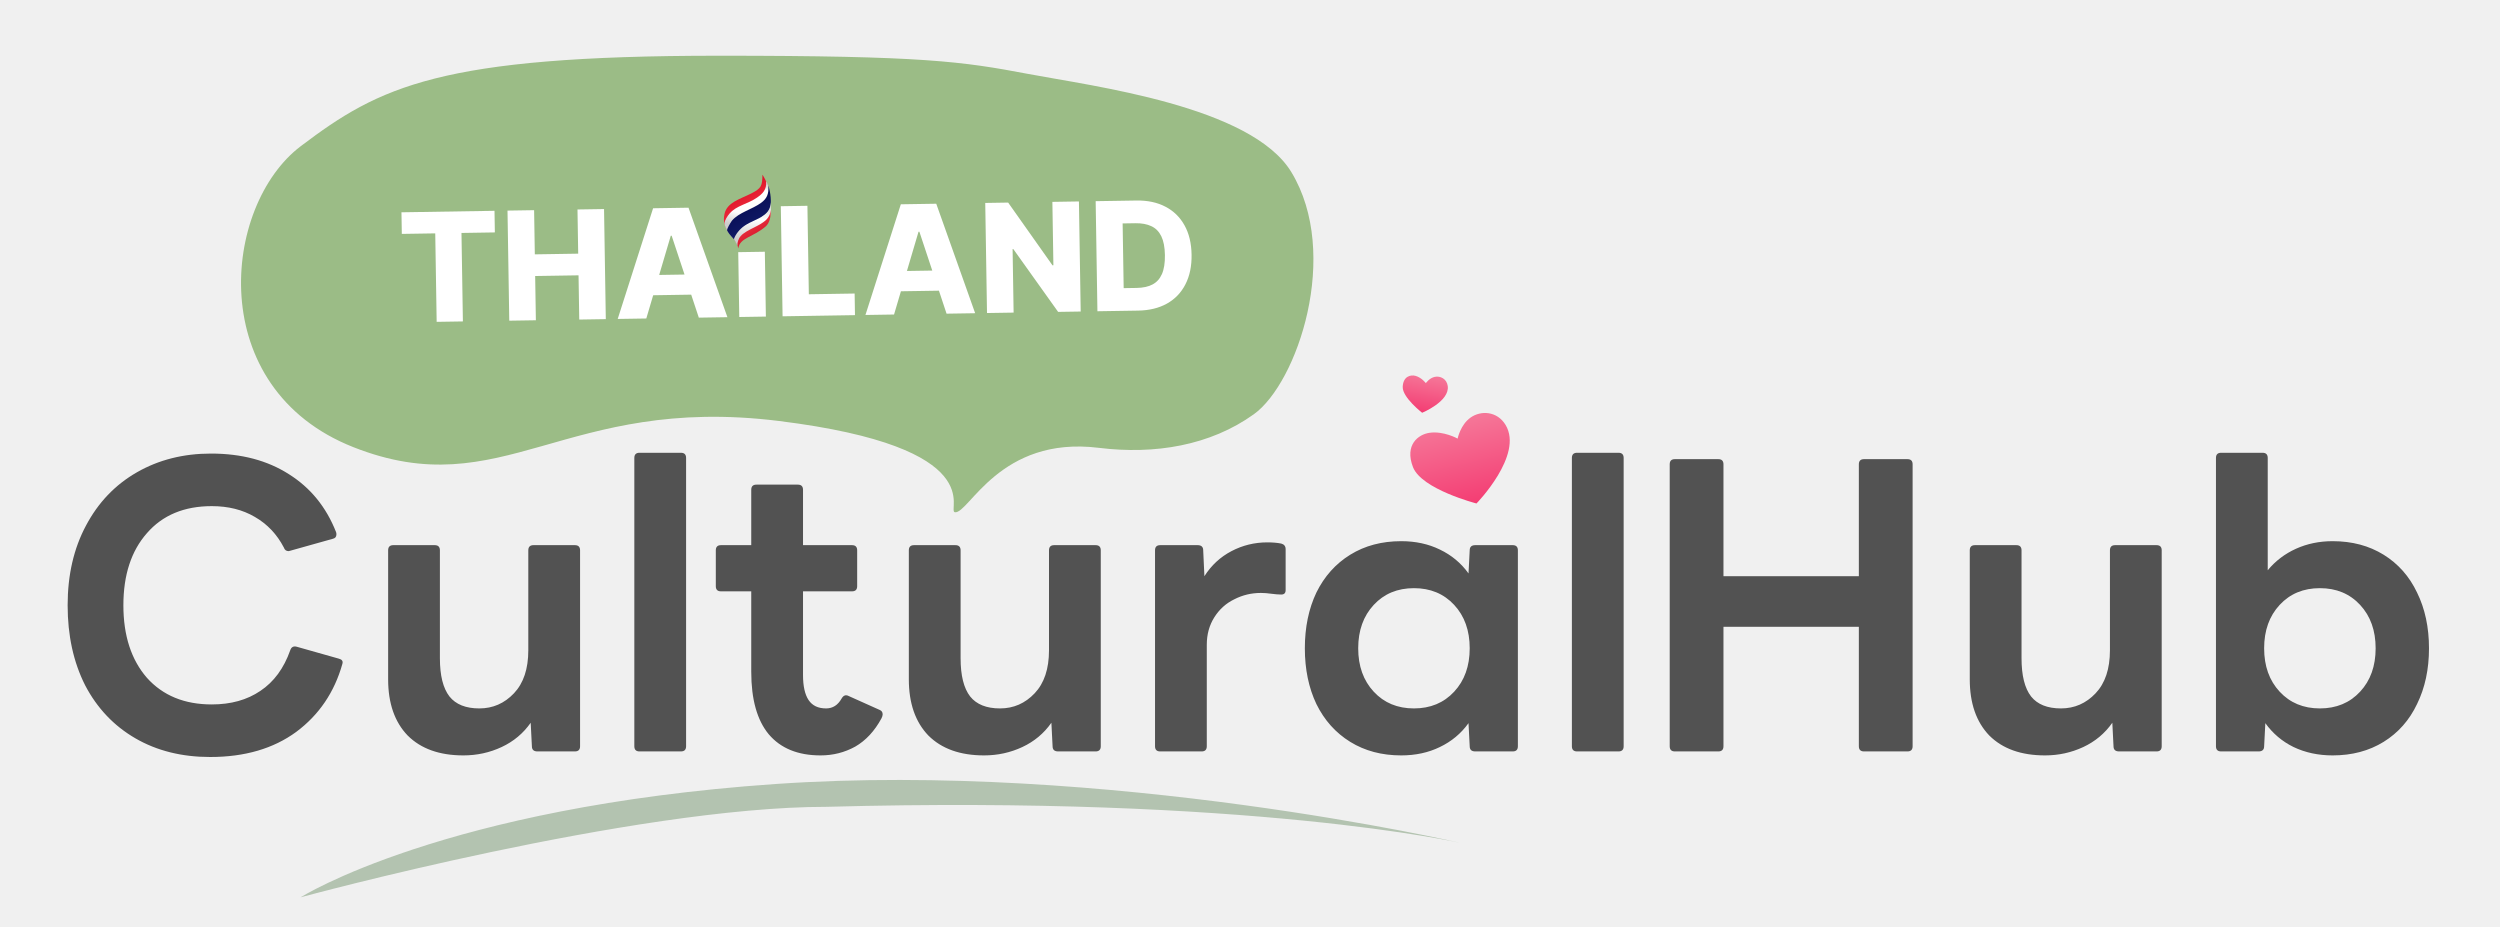
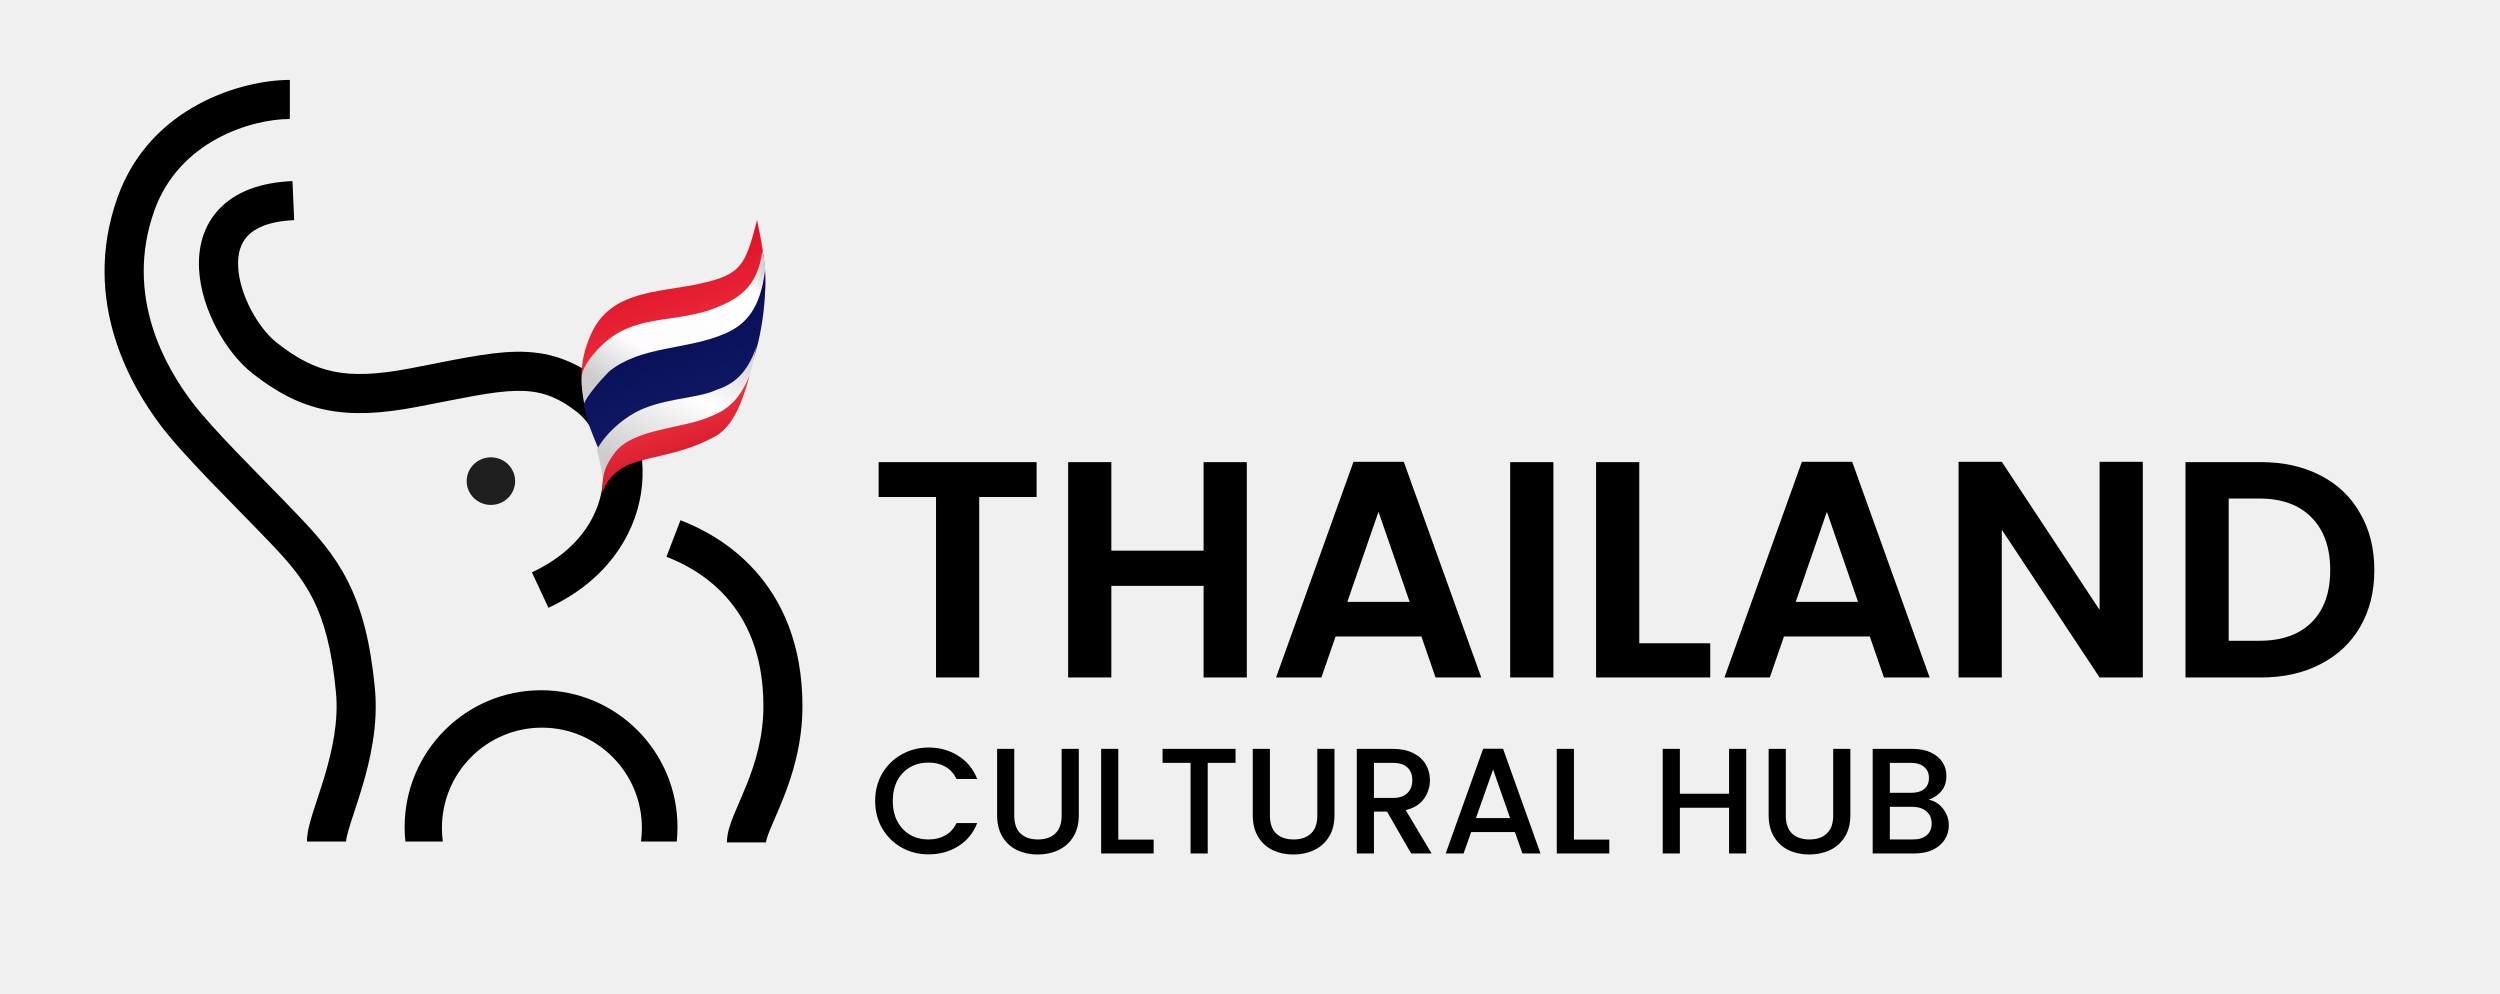
- <svg xmlns="http://www.w3.org/2000/svg" width="2279" height="845" viewBox="0 0 2279 845" fill="none">
-   <g clip-path="url(#clip0_3_43)">
-     <path d="M191.61 690.082C165.716 690.082 142.968 684.395 123.366 673.021C103.764 661.647 88.518 645.554 77.628 624.742C66.98 603.688 61.656 579.367 61.656 551.779C61.656 524.191 67.222 499.991 78.354 479.179C89.486 458.125 104.974 441.911 124.818 430.537C144.662 419.163 167.168 413.476 192.336 413.476C220.166 413.476 243.882 419.768 263.484 432.352C283.086 444.694 297.364 462.239 306.318 484.987C306.56 485.471 306.681 486.197 306.681 487.165C306.681 489.343 305.592 490.674 303.414 491.158L264.573 502.048L263.121 502.411C260.943 502.411 259.491 501.322 258.765 499.144C252.473 487.044 243.64 477.727 232.266 471.193C221.134 464.659 208.066 461.392 193.062 461.392C167.894 461.392 148.171 469.62 133.893 486.076C119.615 502.29 112.476 524.191 112.476 551.779C112.476 579.367 119.615 601.389 133.893 617.845C148.413 634.059 168.136 642.166 193.062 642.166C210.486 642.166 225.248 638.052 237.348 629.824C249.69 621.596 258.765 609.254 264.573 592.798C265.541 589.894 267.477 588.805 270.381 589.531L308.859 600.421C311.763 601.147 312.852 602.72 312.126 605.14C304.866 631.034 290.83 651.725 270.018 667.213C249.206 682.459 223.07 690.082 191.61 690.082ZM422.433 688.63C400.653 688.63 383.713 682.58 371.613 670.48C359.755 658.138 353.826 641.077 353.826 619.297V501.685C353.826 498.539 355.399 496.966 358.545 496.966H396.297C399.443 496.966 401.016 498.539 401.016 501.685V600.058C401.016 615.788 403.92 627.404 409.728 634.906C415.536 642.166 424.611 645.796 436.953 645.796C449.295 645.796 459.822 641.198 468.534 632.002C477.246 622.806 481.602 609.738 481.602 592.798V501.685C481.602 498.539 483.175 496.966 486.321 496.966H524.073C527.219 496.966 528.792 498.539 528.792 501.685V680.281C528.792 683.427 527.219 685 524.073 685H489.951C486.563 685 484.869 683.427 484.869 680.281L483.78 658.864C477.004 668.544 468.171 675.925 457.281 681.007C446.391 686.089 434.775 688.63 422.433 688.63ZM582.972 685C579.826 685 578.253 683.427 578.253 680.281V417.469C578.253 414.323 579.826 412.75 582.972 412.75H620.724C623.87 412.75 625.443 414.323 625.443 417.469V680.281C625.443 683.427 623.87 685 620.724 685H582.972ZM748.001 688.63C727.431 688.63 711.701 682.217 700.811 669.391C690.163 656.565 684.839 637.568 684.839 612.4V539.074H657.251C654.105 539.074 652.532 537.501 652.532 534.355V501.685C652.532 498.539 654.105 496.966 657.251 496.966H684.839V446.509C684.839 443.363 686.412 441.79 689.558 441.79H727.31C730.456 441.79 732.029 443.363 732.029 446.509V496.966H776.678C779.824 496.966 781.397 498.539 781.397 501.685V534.355C781.397 537.501 779.824 539.074 776.678 539.074H732.029V615.304C732.029 625.468 733.723 633.091 737.111 638.173C740.499 643.255 745.823 645.796 753.083 645.796C759.133 645.796 763.852 642.771 767.24 636.721C768.934 633.817 771.112 633.091 773.774 634.543L802.088 647.248C803.782 647.974 804.629 649.305 804.629 651.241C804.629 652.209 804.266 653.419 803.54 654.871C797.248 666.487 789.262 675.078 779.582 680.644C769.902 685.968 759.375 688.63 748.001 688.63ZM897.098 688.63C875.318 688.63 858.378 682.58 846.278 670.48C834.42 658.138 828.491 641.077 828.491 619.297V501.685C828.491 498.539 830.064 496.966 833.21 496.966H870.962C874.108 496.966 875.681 498.539 875.681 501.685V600.058C875.681 615.788 878.585 627.404 884.393 634.906C890.201 642.166 899.276 645.796 911.618 645.796C923.96 645.796 934.487 641.198 943.199 632.002C951.911 622.806 956.267 609.738 956.267 592.798V501.685C956.267 498.539 957.84 496.966 960.986 496.966H998.738C1001.88 496.966 1003.46 498.539 1003.46 501.685V680.281C1003.46 683.427 1001.88 685 998.738 685H964.616C961.228 685 959.534 683.427 959.534 680.281L958.445 658.864C951.669 668.544 942.836 675.925 931.946 681.007C921.056 686.089 909.44 688.63 897.098 688.63ZM1057.64 685C1054.49 685 1052.92 683.427 1052.92 680.281V501.685C1052.92 498.539 1054.49 496.966 1057.64 496.966H1091.76C1095.15 496.966 1096.84 498.539 1096.84 501.685L1097.93 525.28C1104.22 515.358 1112.45 507.735 1122.61 502.411C1132.78 497.087 1143.67 494.425 1155.28 494.425C1160.12 494.425 1164.36 494.788 1167.99 495.514C1170.65 496.24 1171.98 497.934 1171.98 500.596V537.985C1171.98 540.647 1170.65 541.978 1167.99 541.978C1165.57 541.978 1162.54 541.736 1158.91 541.252C1155.53 540.768 1152.38 540.526 1149.48 540.526C1140.76 540.526 1132.66 542.462 1125.16 546.334C1117.65 549.964 1111.6 555.409 1107.01 562.669C1102.41 569.929 1100.11 578.278 1100.11 587.716V680.281C1100.11 683.427 1098.54 685 1095.39 685H1057.64ZM1277.34 688.63C1259.68 688.63 1244.19 684.516 1230.88 676.288C1217.57 668.06 1207.28 656.565 1200.02 641.803C1193.01 627.041 1189.5 610.101 1189.5 590.983C1189.5 571.865 1193.01 554.925 1200.02 540.163C1207.28 525.401 1217.57 513.906 1230.88 505.678C1244.19 497.45 1259.68 493.336 1277.34 493.336C1290.41 493.336 1302.15 495.877 1312.55 500.959C1323.2 506.041 1331.91 513.301 1338.69 522.739L1339.78 501.685C1339.78 498.539 1341.47 496.966 1344.86 496.966H1378.98C1382.13 496.966 1383.7 498.539 1383.7 501.685V680.281C1383.7 683.427 1382.13 685 1378.98 685H1344.86C1341.47 685 1339.78 683.427 1339.78 680.281L1338.69 659.227C1331.91 668.665 1323.2 675.925 1312.55 681.007C1302.15 686.089 1290.41 688.63 1277.34 688.63ZM1288.96 645.796C1303.96 645.796 1316.18 640.714 1325.62 630.55C1335.06 620.386 1339.78 607.197 1339.78 590.983C1339.78 574.769 1335.06 561.58 1325.62 551.416C1316.18 541.252 1303.96 536.17 1288.96 536.17C1273.96 536.17 1261.73 541.252 1252.3 551.416C1242.86 561.58 1238.14 574.769 1238.14 590.983C1238.14 607.197 1242.86 620.386 1252.3 630.55C1261.73 640.714 1273.96 645.796 1288.96 645.796ZM1437.65 685C1434.51 685 1432.93 683.427 1432.93 680.281V417.469C1432.93 414.323 1434.51 412.75 1437.65 412.75H1475.41C1478.55 412.75 1480.12 414.323 1480.12 417.469V680.281C1480.12 683.427 1478.55 685 1475.41 685H1437.65Z" fill="#525252" />
-     <path d="M1526.83 685C1523.68 685 1522.11 683.427 1522.11 680.281V423.277C1522.11 420.131 1523.68 418.558 1526.83 418.558H1566.39C1569.54 418.558 1571.11 420.131 1571.11 423.277V525.28H1694.53V423.277C1694.53 420.131 1696.11 418.558 1699.25 418.558H1738.82C1741.97 418.558 1743.54 420.131 1743.54 423.277V680.281C1743.54 683.427 1741.97 685 1738.82 685H1699.25C1696.11 685 1694.53 683.427 1694.53 680.281V571.381H1571.11V680.281C1571.11 683.427 1569.54 685 1566.39 685H1526.83ZM1864.25 688.63C1842.47 688.63 1825.53 682.58 1813.43 670.48C1801.57 658.138 1795.64 641.077 1795.64 619.297V501.685C1795.64 498.539 1797.21 496.966 1800.36 496.966H1838.11C1841.26 496.966 1842.83 498.539 1842.83 501.685V600.058C1842.83 615.788 1845.73 627.404 1851.54 634.906C1857.35 642.166 1866.43 645.796 1878.77 645.796C1891.11 645.796 1901.64 641.198 1910.35 632.002C1919.06 622.806 1923.42 609.738 1923.42 592.798V501.685C1923.42 498.539 1924.99 496.966 1928.14 496.966H1965.89C1969.03 496.966 1970.61 498.539 1970.61 501.685V680.281C1970.61 683.427 1969.03 685 1965.89 685H1931.77C1928.38 685 1926.68 683.427 1926.68 680.281L1925.59 658.864C1918.82 668.544 1909.99 675.925 1899.1 681.007C1888.21 686.089 1876.59 688.63 1864.25 688.63ZM2126.43 688.63C2113.36 688.63 2101.5 686.089 2090.85 681.007C2080.45 675.925 2071.86 668.665 2065.08 659.227L2063.99 680.281C2063.99 683.427 2062.3 685 2058.91 685H2024.79C2021.64 685 2020.07 683.427 2020.07 680.281V417.469C2020.07 414.323 2021.64 412.75 2024.79 412.75H2062.54C2065.69 412.75 2067.26 414.323 2067.26 417.469V519.835C2074.28 511.365 2082.87 504.831 2093.03 500.233C2103.2 495.635 2114.33 493.336 2126.43 493.336C2144.09 493.336 2159.58 497.45 2172.89 505.678C2186.2 513.906 2196.37 525.401 2203.38 540.163C2210.64 554.925 2214.27 571.865 2214.27 590.983C2214.27 610.101 2210.64 627.041 2203.38 641.803C2196.37 656.565 2186.2 668.06 2172.89 676.288C2159.58 684.516 2144.09 688.63 2126.43 688.63ZM2114.81 645.796C2129.82 645.796 2142.04 640.714 2151.47 630.55C2160.91 620.386 2165.63 607.197 2165.63 590.983C2165.63 574.769 2160.91 561.58 2151.47 551.416C2142.04 541.252 2129.82 536.17 2114.81 536.17C2099.81 536.17 2087.59 541.252 2078.15 551.416C2068.71 561.58 2063.99 574.769 2063.99 590.983C2063.99 607.197 2068.71 620.386 2078.15 630.55C2087.59 640.714 2099.81 645.796 2114.81 645.796Z" fill="#525252" />
-     <path d="M1345.96 458.965C1345.96 458.965 1388.96 414.914 1372.56 387.493C1364.87 374.637 1350.02 374 1340.64 380.607C1331.25 387.214 1328.77 399.833 1328.77 399.833C1328.77 399.833 1316.16 392.755 1303.32 394.508C1292.87 395.935 1280.24 405.578 1288.08 425.822C1295.91 446.067 1345.96 458.965 1345.96 458.965Z" fill="url(#paint0_linear_3_43)" />
-     <path d="M1296.43 376.281C1296.43 376.281 1321.63 365.93 1319.77 351.918C1318.9 345.349 1312.98 342.488 1308 343.526C1303.03 344.564 1299.81 349.253 1299.81 349.253C1299.81 349.253 1295.92 344.168 1290.4 342.63C1285.9 341.377 1279.08 343.079 1278.71 352.674C1278.35 362.27 1296.43 376.281 1296.43 376.281Z" fill="url(#paint1_linear_3_43)" />
-     <path d="M706.767 714.704C404.003 735.662 274.032 818 274 818C273.996 818 577.035 735.5 753.535 735.5C1140.44 724.838 1332 768.55 1332 768.55C1332 768.55 1009.53 693.747 706.767 714.704Z" fill="#B3C3B0" />
-     <path d="M322.099 407.612C458.241 461.421 514.307 359.509 709.838 383.742C905.37 407.974 862.399 465.968 870.524 466.975C883.222 468.549 911.213 397.036 1001.61 408.24C1052.84 414.588 1103.27 406.116 1142.97 377.647C1182.68 349.177 1222.47 231.493 1177.19 156.879C1140.61 96.604 996.384 78.581 936.882 67.322C877.38 56.062 841.752 50.791 655.424 50.795C400.492 50.801 346.05 78.91 274.228 133.218C202.405 187.526 185.956 353.802 322.099 407.612Z" fill="#9BBC86" />
-     <path d="M1037.51 283.145L1000.41 283.739L998.805 183.389L1035.85 182.795C1046.07 182.631 1054.91 184.499 1062.36 188.399C1069.83 192.265 1075.64 197.923 1079.78 205.372C1083.92 212.788 1086.07 221.706 1086.24 232.127C1086.41 242.58 1084.54 251.595 1080.64 259.173C1076.78 266.75 1071.17 272.607 1063.82 276.744C1056.47 280.848 1047.7 282.982 1037.51 283.145ZM1024.34 262.673L1036.24 262.482C1041.86 262.392 1046.6 261.369 1050.46 259.412C1054.35 257.422 1057.25 254.255 1059.18 249.911C1061.13 245.534 1062.05 239.735 1061.94 232.516C1061.82 225.297 1060.71 219.564 1058.62 215.317C1056.53 211.038 1053.49 207.982 1049.5 206.151C1045.55 204.286 1040.7 203.4 1034.95 203.492L1023.39 203.678L1024.34 262.673Z" fill="white" />
-     <path d="M983.554 183.633L985.163 283.984L964.583 284.314L923.72 227.037L923.083 227.047L924.011 284.964L899.757 285.353L898.148 185.002L919.022 184.667L959.442 241.854L960.275 241.84L959.349 184.021L983.554 183.633Z" fill="white" />
-     <path d="M815.012 286.71L788.944 287.128L821.195 186.235L853.485 185.717L888.952 285.525L862.884 285.943L838.113 211.254L837.329 211.266L815.012 286.71ZM810.9 247.273L865.387 246.399L865.683 264.823L811.195 265.696L810.9 247.273Z" fill="white" />
-     <path d="M713.397 288.339L711.789 187.988L736.044 187.6L737.336 268.253L779.084 267.584L779.399 287.281L713.397 288.339Z" fill="white" />
-     <path d="M697.227 229.484L698.174 288.584L673.92 288.973L672.973 229.873L697.227 229.484Z" fill="white" />
-     <path d="M589.172 290.329L563.104 290.747L595.355 189.854L627.645 189.336L663.112 289.145L637.044 289.562L612.273 214.873L611.489 214.885L589.172 290.329ZM585.06 250.892L639.547 250.019L639.843 268.442L585.355 269.315L585.06 250.892Z" fill="white" />
-     <path d="M464.249 292.331L462.641 191.98L486.895 191.592L487.541 231.869L527.083 231.236L526.438 190.958L550.644 190.57L552.252 290.921L528.046 291.309L527.4 250.982L487.857 251.616L488.504 291.943L464.249 292.331Z" fill="white" />
-     <path d="M366.292 213.227L365.977 193.529L450.795 192.17L451.11 211.868L420.682 212.355L421.974 293.008L398.062 293.392L396.77 212.739L366.292 213.227Z" fill="white" />
-     <path d="M695.097 159.205C701.529 170.31 702.988 175.288 699.283 182.903C695.131 191.437 678.833 190.747 671.167 197.537C664.725 203.239 671.624 214.166 672.98 225C669.499 214.27 657.154 209.62 660.475 194.908C662.846 184.405 674.747 181.472 684.5 176.532C694.254 171.593 694.817 169.549 695.097 159.205Z" fill="url(#paint2_linear_3_43)" />
-     <path d="M700.127 179.337C699.313 182.528 698.346 184.216 694.815 187.002C686.755 193.36 674.762 196.181 669.328 204.456C666.858 208.206 666.849 213.713 669.266 217.961C663.559 213.08 660.163 205.502 660.441 203.354C660.781 200.72 662.972 197.081 665.116 194.616C671.58 187.186 681.682 186.064 690.215 180.061C695.042 176.675 699.261 172.869 698.3 165.07C701.786 170.591 701.698 175.085 700.127 179.337Z" fill="url(#paint3_linear_3_43)" />
-     <path d="M702.208 189.027C701.389 192.336 698.609 194.6 695.075 197.491C687.006 204.091 680.429 201.641 673.149 212.436C670.674 216.325 670.072 218.798 670.059 219.157C665.407 214.239 663.723 212.099 662.726 209.817C663.038 207.95 665.179 204.216 667.152 201.259C673.626 193.55 685.356 191.074 693.896 184.841C698.729 181.326 701.237 176.996 700.286 168.915C702.686 175.652 703.266 184.751 702.208 189.027Z" fill="url(#paint4_linear_3_43)" />
-     <path d="M702.843 184.289C702.602 191.021 703.957 195.924 699.332 201.6C695.759 205.99 682.905 208.761 675.733 215.587C673.287 217.914 671.712 223.258 672.977 226C671.739 221.694 668.818 217.946 668.994 218.042C670.365 213.705 674.378 208.757 678.596 205.892C684.662 201.772 691.615 199.78 695.459 196.788C700.419 193.819 702.278 189.571 702.843 184.289Z" fill="url(#paint5_linear_3_43)" />
-     <path d="M702.85 191.208C702.596 198.299 701.423 203.47 697.899 206.49C686.324 216.412 674.41 216.575 672.977 226.5C671.758 222.242 672.218 220.662 673.688 217.489C676.783 210.82 689.741 207.31 696.162 202.294C700.955 198.96 702.087 194.956 702.85 191.208Z" fill="url(#paint6_linear_3_43)" />
-   </g>
+ <svg xmlns="http://www.w3.org/2000/svg" width="2941" height="1169" viewBox="0 0 2941 1169" fill="none">
+   <path d="M1219.47 543.626V584.645H1151.95V797H1101.13V584.645H1033.62V543.626H1219.47ZM1466.73 543.626V797H1415.91V689.189H1307.37V797H1256.55V543.626H1307.37V647.807H1415.91V543.626H1466.73ZM1672.11 748.721H1571.2L1554.5 797H1501.14L1592.25 543.263H1651.42L1742.54 797H1688.81L1672.11 748.721ZM1658.32 708.065L1621.66 602.069L1584.99 708.065H1658.32ZM1827.41 543.626V797H1776.59V543.626H1827.41ZM1928.44 756.707H2011.93V797H1877.62V543.626H1928.44V756.707ZM2199.6 748.721H2098.68L2081.99 797H2028.62L2119.74 543.263H2178.91L2270.02 797H2216.3L2199.6 748.721ZM2185.8 708.065L2149.14 602.069L2112.48 708.065H2185.8ZM2520.79 797H2469.97L2354.9 623.123V797H2304.08V543.263H2354.9L2469.97 717.503V543.263H2520.79V797ZM2659.58 543.626C2686.2 543.626 2709.55 548.829 2729.64 559.235C2749.97 569.641 2765.58 584.524 2776.47 603.884C2787.6 623.002 2793.16 645.266 2793.16 670.676C2793.16 696.086 2787.6 718.35 2776.47 737.468C2765.58 756.344 2749.97 770.985 2729.64 781.391C2709.55 791.797 2686.2 797 2659.58 797H2571.01V543.626H2659.58ZM2657.77 753.803C2684.39 753.803 2704.96 746.543 2719.48 732.023C2734 717.503 2741.26 697.054 2741.26 670.676C2741.26 644.298 2734 623.728 2719.48 608.966C2704.96 593.962 2684.39 586.46 2657.77 586.46H2621.83V753.803H2657.77Z" fill="black" />
+   <path d="M1029.55 942.227C1029.55 930.191 1032.32 919.394 1037.87 909.836C1043.53 900.278 1051.14 892.844 1060.7 887.534C1070.38 882.106 1080.94 879.392 1092.38 879.392C1105.48 879.392 1117.11 882.637 1127.25 889.127C1137.52 895.499 1144.95 904.585 1149.56 916.385H1125.31C1122.12 909.895 1117.69 905.057 1112.03 901.871C1106.37 898.685 1099.82 897.092 1092.38 897.092C1084.24 897.092 1076.99 898.921 1070.61 902.579C1064.24 906.237 1059.23 911.488 1055.57 918.332C1052.03 925.176 1050.26 933.141 1050.26 942.227C1050.26 951.313 1052.03 959.278 1055.57 966.122C1059.23 972.966 1064.24 978.276 1070.61 982.052C1076.99 985.71 1084.24 987.539 1092.38 987.539C1099.82 987.539 1106.37 985.946 1112.03 982.76C1117.69 979.574 1122.12 974.736 1125.31 968.246H1149.56C1144.95 980.046 1137.52 989.132 1127.25 995.504C1117.11 1001.88 1105.48 1005.06 1092.38 1005.06C1080.82 1005.06 1070.26 1002.41 1060.7 997.097C1051.14 991.669 1043.53 984.176 1037.87 974.618C1032.32 965.06 1029.55 954.263 1029.55 942.227ZM1193.17 880.985V959.396C1193.17 968.718 1195.59 975.739 1200.43 980.459C1205.39 985.179 1212.23 987.539 1220.96 987.539C1229.81 987.539 1236.66 985.179 1241.5 980.459C1246.45 975.739 1248.93 968.718 1248.93 959.396V880.985H1269.11V959.042C1269.11 969.072 1266.92 977.568 1262.56 984.53C1258.19 991.492 1252.35 996.684 1245.04 1000.11C1237.72 1003.53 1229.64 1005.24 1220.79 1005.24C1211.94 1005.24 1203.85 1003.53 1196.54 1000.11C1189.34 996.684 1183.62 991.492 1179.37 984.53C1175.12 977.568 1173 969.072 1173 959.042V880.985H1193.17ZM1315.56 987.716H1357.15V1004H1295.38V880.985H1315.56V987.716ZM1453.5 880.985V897.446H1420.75V1004H1400.58V897.446H1367.65V880.985H1453.5ZM1493.94 880.985V959.396C1493.94 968.718 1496.36 975.739 1501.19 980.459C1506.15 985.179 1512.99 987.539 1521.73 987.539C1530.58 987.539 1537.42 985.179 1542.26 980.459C1547.21 975.739 1549.69 968.718 1549.69 959.396V880.985H1569.87V959.042C1569.87 969.072 1567.69 977.568 1563.32 984.53C1558.95 991.492 1553.11 996.684 1545.8 1000.11C1538.48 1003.53 1530.4 1005.24 1521.55 1005.24C1512.7 1005.24 1504.62 1003.53 1497.3 1000.11C1490.1 996.684 1484.38 991.492 1480.13 984.53C1475.88 977.568 1473.76 969.072 1473.76 959.042V880.985H1493.94ZM1660.04 1004L1631.72 954.794H1616.32V1004H1596.14V880.985H1638.62C1648.06 880.985 1656.03 882.637 1662.52 885.941C1669.12 889.245 1674.02 893.67 1677.21 899.216C1680.51 904.762 1682.16 910.957 1682.16 917.801C1682.16 925.825 1679.8 933.141 1675.08 939.749C1670.48 946.239 1663.34 950.664 1653.67 953.024L1684.11 1004H1660.04ZM1616.32 938.687H1638.62C1646.17 938.687 1651.84 936.799 1655.61 933.023C1659.51 929.247 1661.45 924.173 1661.45 917.801C1661.45 911.429 1659.57 906.473 1655.79 902.933C1652.01 899.275 1646.29 897.446 1638.62 897.446H1616.32V938.687ZM1782.14 978.866H1730.63L1721.78 1004H1700.72L1744.79 880.808H1768.16L1812.23 1004H1790.99L1782.14 978.866ZM1776.48 962.405L1756.47 905.234L1736.3 962.405H1776.48ZM1851.57 987.716H1893.17V1004H1831.39V880.985H1851.57V987.716ZM2054.25 880.985V1004H2034.08V950.192H1976.2V1004H1956.02V880.985H1976.2V933.731H2034.08V880.985H2054.25ZM2100.82 880.985V959.396C2100.82 968.718 2103.24 975.739 2108.07 980.459C2113.03 985.179 2119.88 987.539 2128.61 987.539C2137.46 987.539 2144.3 985.179 2149.14 980.459C2154.09 975.739 2156.57 968.718 2156.57 959.396V880.985H2176.75V959.042C2176.75 969.072 2174.57 977.568 2170.2 984.53C2165.84 991.492 2159.99 996.684 2152.68 1000.11C2145.36 1003.53 2137.28 1005.24 2128.43 1005.24C2119.58 1005.24 2111.5 1003.53 2104.18 1000.11C2096.98 996.684 2091.26 991.492 2087.01 984.53C2082.76 977.568 2080.64 969.072 2080.64 959.042V880.985H2100.82ZM2268.87 940.811C2275.48 941.991 2281.08 945.472 2285.68 951.254C2290.28 957.036 2292.59 963.585 2292.59 970.901C2292.59 977.155 2290.93 982.819 2287.63 987.893C2284.44 992.849 2279.78 996.802 2273.65 999.752C2267.51 1002.58 2260.37 1004 2252.23 1004H2203.02V880.985H2249.93C2258.31 880.985 2265.5 882.401 2271.52 885.233C2277.54 888.065 2282.08 891.9 2285.15 896.738C2288.22 901.458 2289.75 906.768 2289.75 912.668C2289.75 919.748 2287.86 925.648 2284.09 930.368C2280.31 935.088 2275.24 938.569 2268.87 940.811ZM2223.2 932.669H2248.16C2254.77 932.669 2259.9 931.194 2263.56 928.244C2267.33 925.176 2269.22 920.81 2269.22 915.146C2269.22 909.6 2267.33 905.293 2263.56 902.225C2259.9 899.039 2254.77 897.446 2248.16 897.446H2223.2V932.669ZM2250.46 987.539C2257.3 987.539 2262.67 985.887 2266.57 982.583C2270.46 979.279 2272.41 974.677 2272.41 968.777C2272.41 962.759 2270.34 957.98 2266.21 954.44C2262.08 950.9 2256.6 949.13 2249.75 949.13H2223.2V987.539H2250.46Z" fill="black" />
+   <path d="M636.5 812C725.142 812 797 884.082 797 973C797 978.742 796.697 984.413 796.112 990H754.056C754.763 984.768 755.13 979.427 755.13 974C755.13 908.83 702.464 856 637.497 856C572.53 856 519.863 908.83 519.863 974C519.863 979.427 520.231 984.768 520.938 990H476.888C476.303 984.413 476 978.742 476 973C476 884.082 547.858 812 636.5 812Z" fill="black" />
+   <path d="M898.073 830.771C898.073 768.485 877.683 728.42 854.173 702.221C830.218 675.528 801.736 661.836 784 654.993L800.485 612C821.687 620.179 857.602 637.186 888.31 671.405C919.462 706.119 944 757.182 944 830.771C944 875.486 932.138 912.399 920.879 940.5C918.073 947.502 915.285 953.999 912.755 959.849C910.179 965.807 907.962 970.885 906.065 975.533C904.165 980.184 902.836 983.808 901.993 986.703C901.582 988.114 901.339 989.179 901.203 989.953C901.066 990.735 901.069 991.049 901.069 990.994H855.142C855.142 979.577 859.707 967.516 863.562 958.075C865.689 952.865 868.169 947.194 870.623 941.519C873.124 935.735 875.703 929.715 878.263 923.324C888.47 897.85 898.073 867.169 898.073 830.771Z" fill="black" />
+   <path d="M340.956 140C295.925 140 210.801 165.661 181.567 247.752C145.407 349.293 196.454 433.773 225.314 472.188C250.504 505.717 303.226 556.75 349.584 605.15C372.318 628.886 393.174 652.039 409.231 683.891C425.324 715.815 435.877 754.948 441.061 810.385C445.071 853.262 435.529 894.282 425.854 926.535C421.167 942.163 415.761 957.815 412.367 968.576C408.414 981.109 407.099 987.379 407.099 990H361.082C361.082 979.094 364.923 966.019 368.48 954.744C372.595 941.698 377.052 929.078 381.778 913.324C390.93 882.812 398.419 848.621 395.243 814.666C390.409 762.97 380.878 729.868 368.136 704.592C355.358 679.243 338.627 660.227 316.345 636.963C272.671 591.364 215.911 536.274 188.517 499.811C157.362 458.341 93.921 356.707 138.215 232.324C176.672 124.335 285.95 94 340.956 94V140Z" fill="black" />
+   <path d="M346.071 258.973C315.497 260.312 299.559 268.807 291.329 277.49C283.196 286.07 279.319 298.292 280.16 314.173C281.011 330.231 286.706 348.26 295.529 364.91C304.388 381.63 315.456 395.182 325.361 402.99C349.496 422.016 370.027 432.5 392.754 437.108C415.875 441.795 443.323 440.824 481.992 433.464C532.713 423.81 573.164 414.344 607.193 413.802C643.972 413.217 674.675 422.761 707.838 449.042C780.911 506.951 778.959 652.627 645.202 715L625.729 673.301C732.238 623.635 722.28 519.221 679.222 485.097C654.32 465.362 633.967 459.4 607.926 459.815C579.136 460.273 545.003 468.314 490.609 478.667C449.182 486.552 415.044 488.582 383.595 482.206C351.754 475.75 324.732 461.104 296.839 439.116C280.729 426.417 265.899 407.332 254.831 386.445C243.726 365.488 235.463 340.939 234.174 316.607C232.875 292.099 238.677 266.119 257.893 245.846C277.012 225.675 306.092 214.662 344.055 213L346.071 258.973Z" fill="black" />
+   <path d="M606 566C606 581.464 593.24 594 577.5 594C561.76 594 549 581.464 549 566C549 550.536 561.76 538 577.5 538C593.24 538 606 550.536 606 566Z" fill="#1F1F1F" />
+   <path d="M890.605 258.776C905.125 327.813 905.399 356.499 879.837 390.984C851.191 429.629 780.714 400.154 738.825 423.992C703.636 444.003 720.415 512.832 713.052 572.391C710.989 510.016 662.67 465.82 695.261 393.124C718.529 341.224 774.214 344.534 822.963 333.81C871.712 323.086 876.683 313.146 890.605 258.776Z" fill="url(#paint0_linear_14_328)" />
+   <path d="M887.289 373.418C879.848 388.974 873.582 396.361 854.826 405.497C812.011 426.352 756.414 422.344 722.676 457.453C707.357 473.349 700.587 502.397 705.907 528.619C687.053 493.873 681.548 448.532 685.378 437.639C690.079 424.273 704.049 408.522 716.387 398.891C753.569 369.865 798.867 379.861 843.301 361.624C868.431 351.362 891.426 337.921 896.775 295.256C905.186 329.881 899.316 353.454 887.289 373.418Z" fill="url(#paint1_linear_14_328)" />
+   <path d="M883.791 427.64C876.196 443.795 861.357 451.357 842.475 461.038C799.372 483.139 773.795 459.873 728.994 505.333C713.499 521.945 707.862 534.031 707.368 535.904C693.168 502.655 688.465 488.723 686.921 475.118C690.555 465.766 704.409 449.445 716.593 436.96C754.121 406.503 808.093 411.907 852.798 392.486C878.08 381.557 894.259 362.674 899.994 318.572C902.194 357.871 893.609 406.758 883.791 427.64Z" fill="url(#paint2_linear_14_328)" />
+   <path d="M890.38 406.134C881.12 441.241 880.952 467.33 853.946 489.972C833.074 507.492 773.886 501.872 734.416 526.568C720.955 534.99 707.595 560.679 709.742 577.12C709.621 552.477 701.512 528.124 702.161 528.909C713.408 508.204 736.869 488.437 758.677 479.973C790.045 467.799 822.661 468.238 843.003 458.515C868.159 450.671 881.483 433.091 890.38 406.134Z" fill="url(#paint3_linear_14_328)" />
+   <path d="M881.68 442.122C871.94 479.053 859.929 503.211 840.975 513.572C778.706 547.613 726.861 529.753 708.553 579.749C708.457 555.422 712.378 547.824 722.617 533.434C744.16 503.19 804.612 505.072 838.557 488.752C863.397 478.732 873.805 460.651 881.68 442.122Z" fill="url(#paint4_linear_14_328)" />
  <defs>
-     <linearGradient id="paint0_linear_3_43" x1="1327.3" y1="385.431" x2="1344.64" y2="459.275" gradientUnits="userSpaceOnUse">
-       <stop stop-color="#F57597" />
-       <stop offset="1" stop-color="#F43D73" />
-     </linearGradient>
-     <linearGradient id="paint1_linear_3_43" x1="1301.74" y1="343.146" x2="1295.84" y2="376.175" gradientUnits="userSpaceOnUse">
-       <stop stop-color="#F57597" />
-       <stop offset="1" stop-color="#F43D73" />
-     </linearGradient>
-     <linearGradient id="paint2_linear_3_43" x1="662.22" y1="165.184" x2="703.061" y2="229.56" gradientUnits="userSpaceOnUse">
+     <linearGradient id="paint0_linear_14_328" x1="739.384" y1="238.38" x2="875.055" y2="631.803" gradientUnits="userSpaceOnUse">
      <stop stop-color="#D6001C" />
      <stop offset="0.5" stop-color="#EF3340" />
      <stop offset="1" stop-color="#B90018" />
    </linearGradient>
-     <linearGradient id="paint3_linear_3_43" x1="681.604" y1="164.474" x2="671.93" y2="205.555" gradientUnits="userSpaceOnUse">
+     <linearGradient id="paint1_linear_14_328" x1="824.905" y1="265.806" x2="700.512" y2="445.049" gradientUnits="userSpaceOnUse">
      <stop stop-color="#D2D2D2" />
      <stop offset="0.127" stop-color="white" />
      <stop offset="0.724" stop-color="#FEFCFC" />
      <stop offset="1" stop-color="#CDCDCD" />
    </linearGradient>
-     <linearGradient id="paint4_linear_3_43" x1="672.124" y1="180.043" x2="705.317" y2="231.109" gradientUnits="userSpaceOnUse">
+     <linearGradient id="paint2_linear_14_328" x1="764.087" y1="332.921" x2="876.144" y2="643.515" gradientUnits="userSpaceOnUse">
      <stop stop-color="#050A4F" />
      <stop offset="0.55" stop-color="#111A68" />
      <stop offset="1" stop-color="#03073B" />
    </linearGradient>
-     <linearGradient id="paint5_linear_3_43" x1="690.891" y1="181.255" x2="688.91" y2="218.844" gradientUnits="userSpaceOnUse">
+     <linearGradient id="paint3_linear_14_328" x1="842.123" y1="369.457" x2="762.453" y2="553.564" gradientUnits="userSpaceOnUse">
      <stop stop-color="#C1C1C1" />
      <stop offset="0.5" stop-color="white" />
      <stop offset="1" stop-color="#CDCDCD" />
    </linearGradient>
-     <linearGradient id="paint6_linear_3_43" x1="671.12" y1="174.594" x2="703.733" y2="225.811" gradientUnits="userSpaceOnUse">
+     <linearGradient id="paint4_linear_14_328" x1="763.752" y1="303.602" x2="871.997" y2="614.24" gradientUnits="userSpaceOnUse">
      <stop stop-color="#D6001C" />
      <stop offset="0.5" stop-color="#EF3340" />
      <stop offset="1" stop-color="#B90018" />
    </linearGradient>
-     <clipPath id="clip0_3_43">
-       <rect width="2279" height="845" fill="white" />
-     </clipPath>
  </defs>
</svg>
